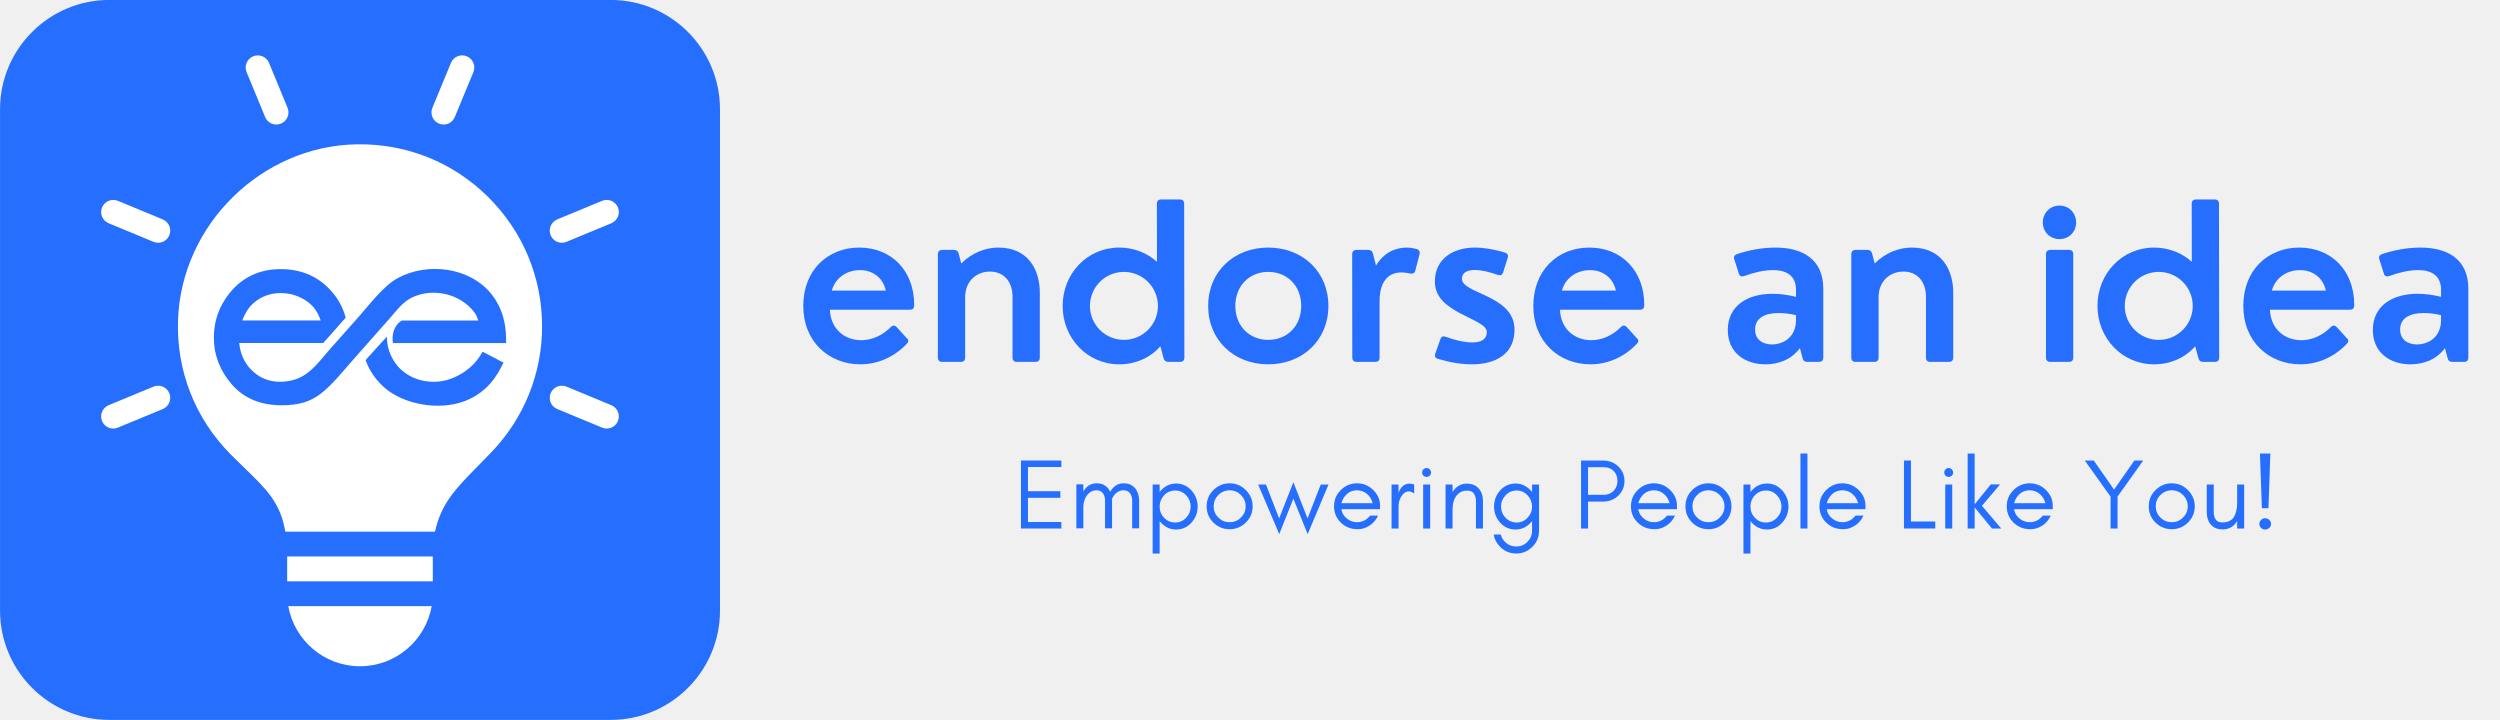
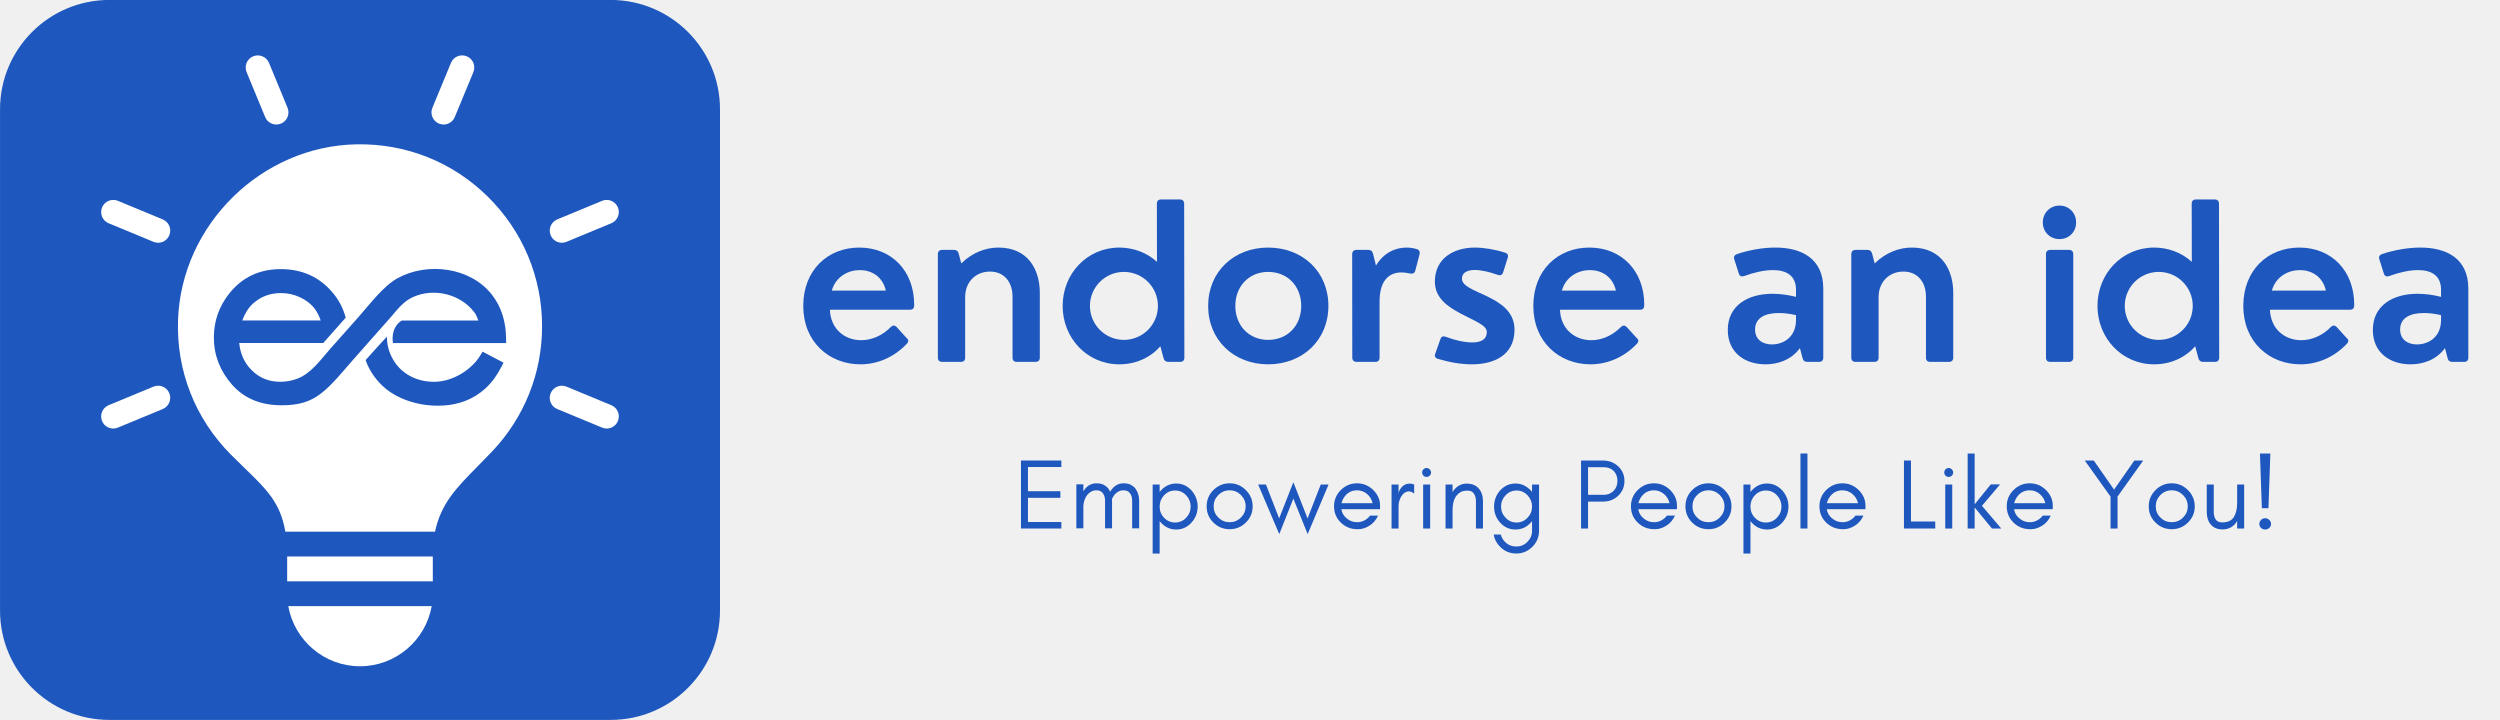
<svg xmlns="http://www.w3.org/2000/svg" width="2000" zoomAndPan="magnify" viewBox="0 0 1500 432" height="576" preserveAspectRatio="xMidYMid meet" version="1.0">
  <defs>
    <g />
-     <clipPath id="b6f554f977">
+     <clipPath id="3e43b210d1">
      <path d="M 123 158.039 L 309 158.039 L 309 245.133 L 123 245.133 Z M 123 158.039 " clip-rule="nonzero" />
    </clipPath>
-     <clipPath id="fce9300887">
+     <clipPath id="a228197467">
      <path d="M 289.469 186.633 C 289.211 186.297 288.957 185.961 288.703 185.625 C 279.906 174.02 263.023 169.973 249.742 175.941 C 243.312 178.836 239.648 184.164 235.098 189.309 L 211.586 215.895 C 205.352 222.941 198.125 232.137 190.688 237.691 C 184.238 242.504 177.207 244.812 166.18 244.812 C 153.754 244.812 142.645 241 134.406 231.473 C 127.035 222.949 123.035 213.035 123.035 201.719 C 123.035 191.34 126.285 182 132.703 173.852 C 141.035 163.273 152.195 158.188 165.625 158.188 C 179.41 158.188 190.891 163.375 199.48 174.207 C 203.066 178.734 205.473 183.742 206.914 189.066 L 192.629 205.199 L 139.172 205.199 C 139.812 211.625 142.129 217.406 146.785 222.184 C 151.863 227.398 158.016 229.867 165.285 229.867 C 168.895 229.867 172.414 229.246 175.805 228.012 C 184.965 224.68 190.965 215.766 197.375 208.551 C 203.238 201.957 209.098 195.359 214.957 188.762 C 222.113 180.707 230.93 168.836 240.004 163.906 C 259.07 153.555 286.066 156.992 299.77 174.262 C 306.207 182.379 308.84 192.059 308.934 202.328 C 308.941 203.305 308.953 204.281 308.961 205.254 C 284.961 205.254 260.961 205.254 236.961 205.254 C 236.203 200.297 237.215 194.215 242.598 190.891 C 258.824 190.891 275.047 190.891 291.27 190.891 C 290.77 189.434 290.176 187.996 289.469 186.633 Z M 292.57 213.043 C 293.043 212.262 293.516 211.48 293.984 210.703 C 298.43 213.039 302.875 215.375 307.32 217.715 C 306.879 218.566 306.441 219.418 306 220.273 C 303.383 225.348 300.086 230.195 295.844 234.051 C 292.004 237.547 287.637 240.266 282.785 242.113 C 266.082 248.473 242.758 244.379 230.289 232.422 C 225.262 227.602 221.684 222.133 219.578 216.043 C 222.441 212.863 225.309 209.688 228.176 206.508 C 229.828 204.711 231.488 202.922 233.145 201.125 C 233.145 201.199 233.141 201.277 233.141 201.355 C 233.141 206.5 234.469 211.266 237.055 215.715 C 239.648 220.18 243.207 223.656 247.738 226.137 C 252.516 228.746 257.73 229.867 263.152 229.867 C 274.98 229.867 287.02 222.25 292.57 213.043 Z M 190.984 190.836 C 189.996 187.98 188.66 185.195 186.797 182.887 C 184.367 179.871 181.227 177.676 177.73 176.059 C 173.941 174.305 169.945 173.426 165.77 173.426 C 159.023 173.426 153.137 175.484 148.082 179.973 C 144.852 182.84 142.652 186.766 141.109 190.836 Z M 190.984 190.836 " clip-rule="nonzero" />
    </clipPath>
-     <clipPath id="867bd25146">
+     <clipPath id="d98e8dd7cf">
      <path d="M 128.207 161.328 L 303.777 161.328 L 303.777 243.469 L 128.207 243.469 Z M 128.207 161.328 " clip-rule="nonzero" />
    </clipPath>
-     <clipPath id="78ba29b0ac">
+     <clipPath id="8ea9c5344a">
      <path d="M 285.285 188.297 C 285.043 187.98 284.805 187.66 284.562 187.344 C 276.266 176.398 260.344 172.586 247.82 178.215 C 241.754 180.945 238.301 185.969 234.008 190.82 L 211.832 215.895 C 205.949 222.539 199.137 231.215 192.121 236.449 C 186.039 240.992 179.41 243.168 169.008 243.168 C 157.289 243.168 146.809 239.57 139.043 230.59 C 132.09 222.547 128.316 213.199 128.316 202.523 C 128.316 192.734 131.383 183.93 137.434 176.242 C 145.293 166.266 155.816 161.469 168.484 161.469 C 181.484 161.469 192.312 166.363 200.414 176.578 C 203.797 180.848 206.066 185.57 207.426 190.594 L 193.949 205.809 L 143.535 205.809 C 144.137 211.867 146.324 217.32 150.715 221.824 C 155.504 226.742 161.309 229.074 168.164 229.074 C 171.566 229.074 174.887 228.484 178.086 227.32 C 186.727 224.18 192.383 215.773 198.43 208.969 C 203.957 202.75 209.484 196.527 215.012 190.305 C 221.758 182.707 230.078 171.512 238.637 166.863 C 256.617 157.102 282.078 160.34 295 176.629 C 301.07 184.285 303.555 193.414 303.645 203.098 C 303.652 204.02 303.66 204.941 303.668 205.859 C 281.035 205.859 258.398 205.859 235.762 205.859 C 235.051 201.184 236 195.449 241.082 192.312 C 256.383 192.312 271.684 192.312 286.984 192.312 C 286.512 190.938 285.953 189.582 285.285 188.297 Z M 288.211 213.203 C 288.656 212.469 289.102 211.734 289.543 210.996 C 293.734 213.203 297.93 215.406 302.121 217.609 C 301.707 218.414 301.293 219.219 300.879 220.023 C 298.41 224.809 295.297 229.379 291.297 233.02 C 287.676 236.312 283.559 238.879 278.98 240.621 C 263.23 246.621 241.23 242.762 229.469 231.48 C 224.73 226.934 221.355 221.777 219.367 216.035 C 222.07 213.035 224.773 210.039 227.477 207.043 C 229.039 205.348 230.602 203.656 232.164 201.965 C 232.164 202.035 232.16 202.109 232.16 202.18 C 232.16 207.031 233.414 211.527 235.852 215.723 C 238.297 219.938 241.652 223.215 245.93 225.555 C 250.434 228.016 255.352 229.074 260.469 229.074 C 271.621 229.074 282.973 221.887 288.211 213.203 Z M 192.402 192.262 C 191.473 189.566 190.211 186.941 188.453 184.762 C 186.16 181.918 183.199 179.848 179.902 178.324 C 176.328 176.668 172.559 175.84 168.621 175.84 C 162.258 175.84 156.703 177.781 151.941 182.016 C 148.895 184.719 146.816 188.422 145.359 192.262 Z M 192.402 192.262 " clip-rule="nonzero" />
    </clipPath>
  </defs>
-   <g fill="#266ffe" fill-opacity="1">
+   <g fill="#1e57be" fill-opacity="1">
    <g transform="translate(476.1792, 217.1326)">
      <g>
        <path d="M 39.402 -68.59 C 20.242 -68.59 5.773 -54.82 5.773 -33.566 C 5.773 -12.055 21.258 1.461 40.102 1.461 C 50.316 1.461 60.277 -2.855 67.766 -10.723 C 69.098 -12.055 69.098 -13.324 67.828 -14.277 L 61.609 -21.129 C 60.406 -22.082 59.453 -22.02 58.25 -20.875 C 53.234 -15.734 46.766 -13.008 40.547 -13.008 C 30.773 -13.008 22.207 -19.543 21.766 -31.281 L 69.543 -31.281 C 71.383 -31.281 72.336 -31.918 72.336 -34.199 C 72.336 -54.82 58.566 -68.59 39.402 -68.59 Z M 39.719 -55.074 C 46.637 -55.074 53.363 -51.332 55.328 -42.766 L 22.906 -42.766 C 25.316 -51.395 32.996 -55.074 39.719 -55.074 Z M 39.719 -55.074 " />
      </g>
    </g>
  </g>
-   <g fill="#266ffe" fill-opacity="1">
+   <g fill="#1e57be" fill-opacity="1">
    <g transform="translate(554.0291, 217.1326)">
      <g>
        <path d="M 44.988 -68.59 C 37.5 -68.59 29.441 -65.672 22.715 -59.074 L 21.191 -64.91 C 20.812 -66.496 19.797 -67.195 18.336 -67.195 L 11.293 -67.195 C 9.645 -67.195 8.691 -66.242 8.691 -64.594 L 8.691 -2.602 C 8.691 -0.887 9.645 0 11.293 0 L 22.461 0 C 24.176 0 25.062 -0.887 25.062 -2.602 L 25.062 -38.77 C 25.062 -48.352 31.727 -54.188 39.973 -54.188 C 48.414 -54.188 53.488 -47.969 53.488 -39.148 L 53.488 -2.602 C 53.488 -0.887 54.379 0 56.09 0 L 67.258 0 C 68.91 0 69.859 -0.887 69.859 -2.602 L 69.859 -41.496 C 69.859 -54.695 63.324 -68.59 44.988 -68.59 Z M 44.988 -68.59 " />
      </g>
    </g>
  </g>
-   <g fill="#266ffe" fill-opacity="1">
+   <g fill="#1e57be" fill-opacity="1">
    <g transform="translate(631.8791, 217.1326)">
      <g>
        <path d="M 78.617 -94.859 C 78.617 -96.574 77.664 -97.461 76.016 -97.461 L 64.848 -97.461 C 63.133 -97.461 62.246 -96.574 62.246 -94.859 L 62.309 -60.023 C 56.281 -65.547 48.16 -68.59 39.719 -68.59 C 20.367 -68.59 5.711 -52.918 5.711 -33.566 C 5.711 -14.277 20.367 1.461 39.719 1.461 C 49.43 1.461 58.375 -2.473 64.34 -9.391 L 66.242 -2.285 C 66.625 -0.699 67.641 0 69.098 0 L 76.141 0 C 77.793 0 78.742 -0.887 78.742 -2.602 Z M 42.449 -13.199 C 31.219 -13.199 22.082 -22.336 22.082 -33.566 C 22.082 -44.859 31.219 -53.996 42.449 -53.996 C 53.742 -53.996 62.879 -44.859 62.879 -33.566 C 62.879 -22.336 53.742 -13.199 42.449 -13.199 Z M 42.449 -13.199 " />
      </g>
    </g>
  </g>
-   <g fill="#266ffe" fill-opacity="1">
+   <g fill="#1e57be" fill-opacity="1">
    <g transform="translate(719.3095, 217.1326)">
      <g>
        <path d="M 41.562 1.461 C 62.184 1.461 77.727 -13.008 77.727 -33.566 C 77.727 -54.188 62.184 -68.59 41.562 -68.59 C 21.129 -68.59 5.582 -54.188 5.582 -33.566 C 5.582 -13.008 21.129 1.461 41.562 1.461 Z M 41.562 -13.199 C 30.203 -13.199 21.891 -21.699 21.891 -33.566 C 21.891 -45.496 30.203 -53.996 41.562 -53.996 C 53.172 -53.996 61.422 -45.496 61.422 -33.566 C 61.422 -21.699 53.172 -13.199 41.562 -13.199 Z M 41.562 -13.199 " />
      </g>
    </g>
  </g>
-   <g fill="#266ffe" fill-opacity="1">
+   <g fill="#1e57be" fill-opacity="1">
    <g transform="translate(802.6793, 217.1326)">
      <g>
        <path d="M 22.461 0 C 24.176 0 25.062 -0.887 25.062 -2.602 L 25.062 -36.23 C 25.062 -47.715 29.82 -53.68 38.262 -53.68 C 39.594 -53.68 41.371 -53.488 43.336 -53.047 C 44.988 -52.664 46.129 -53.234 46.512 -54.82 L 49.047 -64.531 C 49.43 -66.055 48.859 -67.258 47.336 -67.703 C 45.242 -68.273 43.148 -68.59 41.309 -68.59 C 34.516 -68.59 27.602 -65.547 22.906 -57.805 L 21.129 -64.91 C 20.75 -66.496 19.734 -67.195 18.273 -67.195 L 11.23 -67.195 C 9.582 -67.195 8.629 -66.242 8.629 -64.594 L 8.691 -2.602 C 8.691 -0.887 9.645 0 11.293 0 Z M 22.461 0 " />
      </g>
    </g>
  </g>
-   <g fill="#266ffe" fill-opacity="1">
+   <g fill="#1e57be" fill-opacity="1">
    <g transform="translate(854.6427, 217.1326)">
      <g>
        <path d="M 28.555 1.461 C 41.371 1.461 54.062 -3.742 54.062 -19.352 C 54.062 -30.328 45.367 -35.598 37.184 -39.531 C 29.633 -43.148 22.523 -45.496 22.523 -49.938 C 22.523 -53.488 25.633 -55.141 30.203 -55.141 C 34.074 -55.141 39.086 -53.996 43.973 -52.219 C 45.621 -51.648 46.766 -52.156 47.27 -53.809 L 49.938 -62.309 C 50.57 -63.961 49.871 -65.102 48.352 -65.547 C 42.004 -67.574 35.469 -68.59 30.203 -68.59 C 17.766 -68.59 6.281 -62.246 6.281 -48.16 C 6.281 -38.199 14.148 -33.059 21.891 -28.934 C 29.566 -24.809 37.438 -22.082 37.438 -18.02 C 37.438 -13.262 33.758 -11.676 28.742 -11.676 C 24.238 -11.676 18.527 -12.879 12.879 -15.039 C 11.105 -15.672 10.152 -15.227 9.582 -13.641 L 6.535 -5.012 C 5.965 -3.555 6.281 -2.348 8.25 -1.777 C 15.547 0.379 22.207 1.461 28.555 1.461 Z M 28.555 1.461 " />
      </g>
    </g>
  </g>
-   <g fill="#266ffe" fill-opacity="1">
+   <g fill="#1e57be" fill-opacity="1">
    <g transform="translate(914.2198, 217.1326)">
      <g>
        <path d="M 39.402 -68.59 C 20.242 -68.59 5.773 -54.82 5.773 -33.566 C 5.773 -12.055 21.258 1.461 40.102 1.461 C 50.316 1.461 60.277 -2.855 67.766 -10.723 C 69.098 -12.055 69.098 -13.324 67.828 -14.277 L 61.609 -21.129 C 60.406 -22.082 59.453 -22.02 58.25 -20.875 C 53.234 -15.734 46.766 -13.008 40.547 -13.008 C 30.773 -13.008 22.207 -19.543 21.766 -31.281 L 69.543 -31.281 C 71.383 -31.281 72.336 -31.918 72.336 -34.199 C 72.336 -54.82 58.566 -68.59 39.402 -68.59 Z M 39.719 -55.074 C 46.637 -55.074 53.363 -51.332 55.328 -42.766 L 22.906 -42.766 C 25.316 -51.395 32.996 -55.074 39.719 -55.074 Z M 39.719 -55.074 " />
      </g>
    </g>
  </g>
-   <g fill="#266ffe" fill-opacity="1">
+   <g fill="#1e57be" fill-opacity="1">
    <g transform="translate(992.0698, 217.1326)">
      <g />
    </g>
  </g>
-   <g fill="#266ffe" fill-opacity="1">
+   <g fill="#1e57be" fill-opacity="1">
    <g transform="translate(1031.026, 217.1326)">
      <g>
        <path d="M 34.199 -68.59 C 26.777 -68.59 18.781 -67.195 11.23 -64.719 C 9.645 -64.148 9.012 -63.07 9.582 -61.422 L 12.246 -53.047 C 12.754 -51.395 13.895 -50.953 15.547 -51.523 C 21.383 -53.68 27.473 -55.074 32.742 -55.074 C 40.609 -55.074 46.574 -51.965 46.574 -43.273 L 46.574 -39.023 C 41.75 -40.227 36.992 -40.863 32.488 -40.863 C 17.387 -40.863 5.648 -33.629 5.648 -19.164 C 5.648 -5.203 16.309 1.461 28.234 1.461 C 35.469 1.461 43.527 -0.953 48.922 -8.25 L 50.508 -2.285 C 50.824 -0.699 51.84 0 53.363 0 L 60.344 0 C 62.055 0 62.945 -0.887 62.945 -2.602 L 62.945 -43.973 C 62.945 -61.93 50 -68.59 34.199 -68.59 Z M 32.168 -10.469 C 26.715 -10.469 22.02 -13.262 22.02 -19.418 C 22.02 -26.523 28.172 -29.316 36.293 -29.316 C 39.594 -29.316 43.02 -28.871 46.574 -28.047 L 46.574 -25.191 C 46.574 -14.148 38.199 -10.469 32.168 -10.469 Z M 32.168 -10.469 " />
      </g>
    </g>
  </g>
-   <g fill="#266ffe" fill-opacity="1">
+   <g fill="#1e57be" fill-opacity="1">
    <g transform="translate(1102.087, 217.1326)">
      <g>
        <path d="M 44.988 -68.59 C 37.5 -68.59 29.441 -65.672 22.715 -59.074 L 21.191 -64.91 C 20.812 -66.496 19.797 -67.195 18.336 -67.195 L 11.293 -67.195 C 9.645 -67.195 8.691 -66.242 8.691 -64.594 L 8.691 -2.602 C 8.691 -0.887 9.645 0 11.293 0 L 22.461 0 C 24.176 0 25.062 -0.887 25.062 -2.602 L 25.062 -38.77 C 25.062 -48.352 31.727 -54.188 39.973 -54.188 C 48.414 -54.188 53.488 -47.969 53.488 -39.148 L 53.488 -2.602 C 53.488 -0.887 54.379 0 56.09 0 L 67.258 0 C 68.91 0 69.859 -0.887 69.859 -2.602 L 69.859 -41.496 C 69.859 -54.695 63.324 -68.59 44.988 -68.59 Z M 44.988 -68.59 " />
      </g>
    </g>
  </g>
-   <g fill="#266ffe" fill-opacity="1">
+   <g fill="#1e57be" fill-opacity="1">
    <g transform="translate(1179.937, 217.1326)">
      <g />
    </g>
  </g>
-   <g fill="#266ffe" fill-opacity="1">
+   <g fill="#1e57be" fill-opacity="1">
    <g transform="translate(1218.894, 217.1326)">
      <g>
        <path d="M 16.816 -73.668 C 22.523 -73.668 26.777 -77.98 26.777 -83.691 C 26.777 -89.34 22.523 -93.781 16.816 -93.781 C 11.105 -93.781 6.789 -89.34 6.789 -83.691 C 6.789 -77.98 11.105 -73.668 16.816 -73.668 Z M 22.461 0 C 24.176 0 25.062 -0.887 25.062 -2.602 L 25.062 -64.594 C 25.062 -66.242 24.176 -67.195 22.461 -67.195 L 11.293 -67.195 C 9.645 -67.195 8.691 -66.242 8.691 -64.594 L 8.691 -2.602 C 8.691 -0.887 9.645 0 11.293 0 Z M 22.461 0 " />
      </g>
    </g>
  </g>
-   <g fill="#266ffe" fill-opacity="1">
+   <g fill="#1e57be" fill-opacity="1">
    <g transform="translate(1252.775, 217.1326)">
      <g>
        <path d="M 78.617 -94.859 C 78.617 -96.574 77.664 -97.461 76.016 -97.461 L 64.848 -97.461 C 63.133 -97.461 62.246 -96.574 62.246 -94.859 L 62.309 -60.023 C 56.281 -65.547 48.16 -68.59 39.719 -68.59 C 20.367 -68.59 5.711 -52.918 5.711 -33.566 C 5.711 -14.277 20.367 1.461 39.719 1.461 C 49.43 1.461 58.375 -2.473 64.34 -9.391 L 66.242 -2.285 C 66.625 -0.699 67.641 0 69.098 0 L 76.141 0 C 77.793 0 78.742 -0.887 78.742 -2.602 Z M 42.449 -13.199 C 31.219 -13.199 22.082 -22.336 22.082 -33.566 C 22.082 -44.859 31.219 -53.996 42.449 -53.996 C 53.742 -53.996 62.879 -44.859 62.879 -33.566 C 62.879 -22.336 53.742 -13.199 42.449 -13.199 Z M 42.449 -13.199 " />
      </g>
    </g>
  </g>
-   <g fill="#266ffe" fill-opacity="1">
+   <g fill="#1e57be" fill-opacity="1">
    <g transform="translate(1340.205, 217.1326)">
      <g>
        <path d="M 39.402 -68.59 C 20.242 -68.59 5.773 -54.82 5.773 -33.566 C 5.773 -12.055 21.258 1.461 40.102 1.461 C 50.316 1.461 60.277 -2.855 67.766 -10.723 C 69.098 -12.055 69.098 -13.324 67.828 -14.277 L 61.609 -21.129 C 60.406 -22.082 59.453 -22.02 58.25 -20.875 C 53.234 -15.734 46.766 -13.008 40.547 -13.008 C 30.773 -13.008 22.207 -19.543 21.766 -31.281 L 69.543 -31.281 C 71.383 -31.281 72.336 -31.918 72.336 -34.199 C 72.336 -54.82 58.566 -68.59 39.402 -68.59 Z M 39.719 -55.074 C 46.637 -55.074 53.363 -51.332 55.328 -42.766 L 22.906 -42.766 C 25.316 -51.395 32.996 -55.074 39.719 -55.074 Z M 39.719 -55.074 " />
      </g>
    </g>
  </g>
-   <g fill="#266ffe" fill-opacity="1">
+   <g fill="#1e57be" fill-opacity="1">
    <g transform="translate(1418.055, 217.1326)">
      <g>
        <path d="M 34.199 -68.59 C 26.777 -68.59 18.781 -67.195 11.23 -64.719 C 9.645 -64.148 9.012 -63.07 9.582 -61.422 L 12.246 -53.047 C 12.754 -51.395 13.895 -50.953 15.547 -51.523 C 21.383 -53.68 27.473 -55.074 32.742 -55.074 C 40.609 -55.074 46.574 -51.965 46.574 -43.273 L 46.574 -39.023 C 41.75 -40.227 36.992 -40.863 32.488 -40.863 C 17.387 -40.863 5.648 -33.629 5.648 -19.164 C 5.648 -5.203 16.309 1.461 28.234 1.461 C 35.469 1.461 43.527 -0.953 48.922 -8.25 L 50.508 -2.285 C 50.824 -0.699 51.84 0 53.363 0 L 60.344 0 C 62.055 0 62.945 -0.887 62.945 -2.602 L 62.945 -43.973 C 62.945 -61.93 50 -68.59 34.199 -68.59 Z M 32.168 -10.469 C 26.715 -10.469 22.02 -13.262 22.02 -19.418 C 22.02 -26.523 28.172 -29.316 36.293 -29.316 C 39.594 -29.316 43.02 -28.871 46.574 -28.047 L 46.574 -25.191 C 46.574 -14.148 38.199 -10.469 32.168 -10.469 Z M 32.168 -10.469 " />
      </g>
    </g>
  </g>
-   <g fill="#266ffe" fill-opacity="1">
+   <g fill="#1e57be" fill-opacity="1">
    <g transform="translate(608.0737, 317.108)">
      <g>
        <path d="M 28.738 0 L 28.738 -3.898 L 8.699 -3.898 L 8.699 -18.422 L 28.141 -18.422 L 28.141 -22.379 L 8.699 -22.379 L 8.699 -36.898 L 28.738 -36.898 L 28.738 -40.801 L 4.5 -40.801 L 4.5 0 Z M 28.738 0 " />
      </g>
    </g>
  </g>
-   <g fill="#266ffe" fill-opacity="1">
+   <g fill="#1e57be" fill-opacity="1">
    <g transform="translate(641.3137, 317.108)">
      <g>
        <path d="M 37.98 -0.121 L 42.18 -0.121 L 42.18 -16.621 C 42.18 -19.559 41.398 -22.02 39.961 -23.941 C 39.238 -24.898 38.281 -25.621 37.199 -26.219 C 36.059 -26.82 34.559 -27.121 32.762 -27.121 C 30.898 -27.121 29.281 -26.578 27.898 -25.621 C 26.641 -24.66 25.621 -23.52 24.781 -22.078 C 24.48 -22.738 24.121 -23.34 23.699 -23.941 C 22.98 -24.898 22.02 -25.621 20.941 -26.219 C 19.801 -26.82 18.301 -27.121 16.5 -27.121 C 14.641 -27.121 13.02 -26.578 11.641 -25.621 C 10.441 -24.719 9.48 -23.641 8.699 -22.262 L 8.699 -26.52 L 4.5 -26.52 L 4.5 -0.121 L 8.699 -0.121 L 8.699 -13.621 C 8.879 -15.719 9.422 -17.578 10.32 -19.078 C 10.922 -20.16 11.82 -21.121 12.898 -21.84 C 13.98 -22.559 15.121 -22.922 16.379 -22.922 C 17.578 -22.922 18.539 -22.68 19.141 -22.32 C 20.82 -21.238 21.719 -19.32 21.719 -16.621 L 21.719 -0.121 L 25.922 -0.121 L 25.922 -16.621 C 25.922 -16.922 25.859 -17.281 25.859 -17.578 C 26.039 -18.121 26.281 -18.602 26.578 -19.078 C 27.18 -20.16 28.078 -21.121 29.16 -21.84 C 30.238 -22.559 31.379 -22.922 32.641 -22.922 C 33.84 -22.922 34.801 -22.68 35.398 -22.32 C 37.078 -21.238 37.98 -19.32 37.98 -16.621 Z M 37.98 -0.121 " />
      </g>
    </g>
  </g>
-   <g fill="#266ffe" fill-opacity="1">
+   <g fill="#1e57be" fill-opacity="1">
    <g transform="translate(687.0936, 317.108)">
      <g>
        <path d="M 8.699 15 L 8.699 -4.5 C 8.879 -4.141 9.18 -3.84 9.422 -3.602 C 11.941 -0.781 15 0.602 18.66 0.602 C 22.262 0.602 25.32 -0.781 27.84 -3.602 C 30.238 -6.301 31.5 -9.48 31.5 -13.199 C 31.5 -16.859 30.238 -20.039 27.84 -22.801 C 25.32 -25.559 22.262 -27 18.66 -27 C 15 -27 11.941 -25.559 9.422 -22.801 C 9.18 -22.5 8.879 -22.199 8.699 -21.84 L 8.699 -26.398 L 4.5 -26.398 L 4.5 15 Z M 27.301 -13.199 C 27.301 -10.621 26.398 -8.34 24.602 -6.48 C 22.801 -4.559 20.578 -3.602 18 -3.602 C 15.359 -3.602 13.141 -4.559 11.34 -6.48 C 9.539 -8.34 8.699 -10.621 8.699 -13.199 C 8.699 -15.719 9.539 -18 11.34 -19.922 C 13.141 -21.84 15.359 -22.801 18 -22.801 C 20.578 -22.801 22.801 -21.84 24.602 -19.922 C 26.398 -18 27.301 -15.719 27.301 -13.199 Z M 27.301 -13.199 " />
      </g>
    </g>
  </g>
-   <g fill="#266ffe" fill-opacity="1">
+   <g fill="#1e57be" fill-opacity="1">
    <g transform="translate(721.2936, 317.108)">
      <g>
        <path d="M 26.102 -13.32 C 26.102 -10.68 25.141 -8.461 23.281 -6.602 C 21.359 -4.68 19.141 -3.781 16.5 -3.781 C 13.859 -3.781 11.578 -4.68 9.719 -6.602 C 7.801 -8.461 6.898 -10.68 6.898 -13.32 C 6.898 -15.961 7.801 -18.18 9.719 -20.102 C 11.578 -21.961 13.859 -22.922 16.5 -22.922 C 19.141 -22.922 21.359 -21.961 23.281 -20.102 C 25.141 -18.18 26.102 -15.961 26.102 -13.32 Z M 30.301 -13.32 C 30.301 -17.102 28.922 -20.34 26.219 -23.039 C 23.52 -25.738 20.281 -27.121 16.5 -27.121 C 12.66 -27.121 9.422 -25.738 6.719 -23.039 C 4.02 -20.34 2.699 -17.102 2.699 -13.32 C 2.699 -9.48 4.02 -6.238 6.719 -3.602 C 9.422 -0.898 12.719 0.422 16.5 0.422 C 20.219 0.422 23.52 -0.898 26.219 -3.602 C 28.922 -6.238 30.301 -9.48 30.301 -13.32 Z M 30.301 -13.32 " />
      </g>
    </g>
  </g>
-   <g fill="#266ffe" fill-opacity="1">
+   <g fill="#1e57be" fill-opacity="1">
    <g transform="translate(754.2936, 317.108)">
      <g>
        <path d="M 30.301 3.359 L 42.84 -26.398 L 38.16 -26.398 L 30.238 -6.059 L 21.719 -27.781 L 13.199 -6.059 L 5.281 -26.398 L 0.602 -26.398 L 13.262 3.359 L 21.719 -17.941 Z M 30.301 3.359 " />
      </g>
    </g>
  </g>
-   <g fill="#266ffe" fill-opacity="1">
+   <g fill="#1e57be" fill-opacity="1">
    <g transform="translate(797.7335, 317.108)">
      <g>
        <path d="M 30.301 -13.801 C 30.301 -17.398 28.859 -20.52 26.102 -23.219 C 23.398 -25.801 20.16 -27.121 16.5 -27.121 C 12.66 -27.121 9.422 -25.738 6.719 -23.039 C 4.02 -20.34 2.699 -17.102 2.699 -13.32 C 2.699 -9.48 4.02 -6.238 6.719 -3.602 C 7.98 -2.34 9.422 -1.379 11.102 -0.66 C 12.781 0.059 14.762 0.422 17.102 0.422 C 19.441 0.422 21.719 -0.301 24 -1.738 C 26.281 -3.18 27.961 -5.219 29.102 -7.738 L 24.301 -7.738 C 23.34 -6.48 22.199 -5.52 20.82 -4.801 C 19.441 -4.078 18 -3.781 16.5 -3.781 C 14.219 -3.781 12.18 -4.5 10.379 -6 C 8.578 -7.441 7.441 -9.301 7.078 -11.578 L 30.301 -11.578 Z M 25.859 -15.18 L 7.141 -15.18 C 7.379 -16.262 7.801 -17.281 8.398 -18.238 C 10.32 -21.359 13.02 -22.922 16.5 -22.922 C 18.719 -22.922 20.699 -22.199 22.441 -20.762 C 24.238 -19.262 25.32 -17.398 25.859 -15.18 Z M 25.859 -15.18 " />
      </g>
    </g>
  </g>
-   <g fill="#266ffe" fill-opacity="1">
+   <g fill="#1e57be" fill-opacity="1">
    <g transform="translate(830.4335, 317.108)">
      <g>
        <path d="M 18.059 -20.941 L 18.059 -26.398 C 17.219 -26.762 16.32 -26.941 15.422 -26.941 C 12.422 -26.941 10.262 -25.262 8.879 -22.02 L 8.699 -20.941 L 8.699 -26.398 L 4.5 -26.398 L 4.5 0 L 8.699 0 L 8.699 -13.199 C 8.699 -15.359 9.18 -17.281 10.199 -19.02 C 10.68 -19.922 11.34 -20.699 12.121 -21.301 C 12.898 -21.898 13.859 -22.262 14.941 -22.262 C 16.02 -22.262 17.039 -21.781 18.059 -20.941 Z M 18.059 -20.941 " />
      </g>
    </g>
  </g>
-   <g fill="#266ffe" fill-opacity="1">
+   <g fill="#1e57be" fill-opacity="1">
    <g transform="translate(849.0935, 317.108)">
      <g>
        <path d="M 8.762 -35.52 C 8.219 -36 7.559 -36.301 6.84 -36.301 C 6.121 -36.301 5.461 -36 4.98 -35.52 C 4.441 -34.98 4.199 -34.32 4.199 -33.602 C 4.199 -32.879 4.441 -32.219 4.98 -31.738 C 5.461 -31.199 6.121 -30.961 6.84 -30.961 C 7.559 -30.961 8.219 -31.199 8.762 -31.738 C 9.238 -32.219 9.539 -32.879 9.539 -33.602 C 9.539 -34.32 9.238 -34.98 8.762 -35.52 Z M 9 0 L 9 -26.398 L 4.801 -26.398 L 4.801 0 Z M 9 0 " />
      </g>
    </g>
  </g>
-   <g fill="#266ffe" fill-opacity="1">
+   <g fill="#1e57be" fill-opacity="1">
    <g transform="translate(862.8335, 317.108)">
      <g>
        <path d="M 22.738 0 L 26.941 0 L 26.941 -16.5 C 26.941 -19.559 26.102 -22.02 24.539 -23.879 C 23.699 -24.84 22.738 -25.559 21.602 -26.102 C 20.398 -26.641 18.898 -26.941 17.039 -26.941 C 15.121 -26.941 13.5 -26.398 12.059 -25.441 C 10.68 -24.539 9.539 -23.34 8.699 -21.84 L 8.699 -26.398 L 4.5 -26.398 L 4.5 0 L 8.699 0 L 8.699 -11.039 C 8.699 -14.398 9.301 -17.039 10.559 -19.02 C 11.281 -20.102 12.18 -21 13.32 -21.719 C 14.398 -22.379 15.898 -22.738 17.699 -22.738 C 19.5 -22.738 20.762 -22.078 21.539 -20.879 C 22.32 -19.68 22.738 -18.18 22.738 -16.5 Z M 22.738 0 " />
      </g>
    </g>
  </g>
-   <g fill="#266ffe" fill-opacity="1">
+   <g fill="#1e57be" fill-opacity="1">
    <g transform="translate(893.3734, 317.108)">
      <g>
        <path d="M 25.859 -13.199 C 25.859 -10.621 24.961 -8.34 23.16 -6.48 C 21.359 -4.559 19.141 -3.602 16.559 -3.602 C 13.98 -3.602 11.762 -4.559 9.961 -6.48 C 8.16 -8.34 7.262 -10.559 7.262 -13.199 C 7.262 -15.781 8.16 -18 9.961 -19.922 C 11.762 -21.84 13.98 -22.801 16.559 -22.801 C 19.141 -22.801 21.359 -21.84 23.16 -19.922 C 24.961 -18 25.859 -15.719 25.859 -13.199 Z M 7.141 3.602 L 2.82 3.602 C 3.301 6.422 4.559 8.879 6.719 10.98 C 9.359 13.68 12.602 15 16.379 15 C 20.102 15 23.34 13.68 26.039 10.98 C 28.68 8.34 30.059 5.102 30.059 1.32 L 30.059 -26.398 L 25.859 -26.398 L 25.859 -21.961 C 25.621 -22.199 25.379 -22.5 25.141 -22.801 C 22.5 -25.559 19.441 -27 15.961 -27 C 12.238 -27 9.18 -25.559 6.66 -22.801 C 4.262 -20.039 3.059 -16.859 3.059 -13.199 C 3.059 -9.48 4.262 -6.301 6.66 -3.602 C 9.18 -0.781 12.238 0.602 15.961 0.602 C 19.559 0.602 22.621 -0.781 25.141 -3.602 C 25.379 -3.84 25.621 -4.141 25.859 -4.379 L 25.859 1.32 C 25.859 3.961 24.898 6.18 23.039 8.039 C 21.18 9.898 18.961 10.801 16.379 10.801 C 13.738 10.801 11.52 9.898 9.66 8.039 C 8.34 6.719 7.5 5.281 7.141 3.602 Z M 7.141 3.602 " />
      </g>
    </g>
  </g>
-   <g fill="#266ffe" fill-opacity="1">
+   <g fill="#1e57be" fill-opacity="1">
    <g transform="translate(927.9334, 317.108)">
      <g />
    </g>
  </g>
-   <g fill="#266ffe" fill-opacity="1">
+   <g fill="#1e57be" fill-opacity="1">
    <g transform="translate(944.1334, 317.108)">
      <g>
        <path d="M 8.699 -20.219 L 8.699 -36.781 L 18.18 -36.781 C 20.641 -36.781 22.621 -36 24.121 -34.5 C 25.559 -32.941 26.34 -31.02 26.34 -28.621 C 26.34 -26.16 25.559 -24.18 24 -22.559 C 22.441 -21 20.52 -20.219 18.18 -20.219 Z M 30.539 -28.5 C 30.539 -32.102 29.219 -35.039 26.699 -37.379 C 24.18 -39.66 21.18 -40.801 17.578 -40.801 L 4.5 -40.801 L 4.5 0 L 8.699 0 L 8.699 -16.141 L 17.578 -16.141 C 21.18 -16.141 24.238 -17.281 26.699 -19.559 C 29.219 -21.961 30.539 -24.898 30.539 -28.5 Z M 30.539 -28.5 " />
      </g>
    </g>
  </g>
-   <g fill="#266ffe" fill-opacity="1">
+   <g fill="#1e57be" fill-opacity="1">
    <g transform="translate(975.8733, 317.108)">
      <g>
        <path d="M 30.301 -13.801 C 30.301 -17.398 28.859 -20.52 26.102 -23.219 C 23.398 -25.801 20.16 -27.121 16.5 -27.121 C 12.66 -27.121 9.422 -25.738 6.719 -23.039 C 4.02 -20.34 2.699 -17.102 2.699 -13.32 C 2.699 -9.48 4.02 -6.238 6.719 -3.602 C 7.98 -2.34 9.422 -1.379 11.102 -0.66 C 12.781 0.059 14.762 0.422 17.102 0.422 C 19.441 0.422 21.719 -0.301 24 -1.738 C 26.281 -3.18 27.961 -5.219 29.102 -7.738 L 24.301 -7.738 C 23.34 -6.48 22.199 -5.52 20.82 -4.801 C 19.441 -4.078 18 -3.781 16.5 -3.781 C 14.219 -3.781 12.18 -4.5 10.379 -6 C 8.578 -7.441 7.441 -9.301 7.078 -11.578 L 30.301 -11.578 Z M 25.859 -15.18 L 7.141 -15.18 C 7.379 -16.262 7.801 -17.281 8.398 -18.238 C 10.32 -21.359 13.02 -22.922 16.5 -22.922 C 18.719 -22.922 20.699 -22.199 22.441 -20.762 C 24.238 -19.262 25.32 -17.398 25.859 -15.18 Z M 25.859 -15.18 " />
      </g>
    </g>
  </g>
-   <g fill="#266ffe" fill-opacity="1">
+   <g fill="#1e57be" fill-opacity="1">
    <g transform="translate(1008.573, 317.108)">
      <g>
        <path d="M 26.102 -13.32 C 26.102 -10.68 25.141 -8.461 23.281 -6.602 C 21.359 -4.68 19.141 -3.781 16.5 -3.781 C 13.859 -3.781 11.578 -4.68 9.719 -6.602 C 7.801 -8.461 6.898 -10.68 6.898 -13.32 C 6.898 -15.961 7.801 -18.18 9.719 -20.102 C 11.578 -21.961 13.859 -22.922 16.5 -22.922 C 19.141 -22.922 21.359 -21.961 23.281 -20.102 C 25.141 -18.18 26.102 -15.961 26.102 -13.32 Z M 30.301 -13.32 C 30.301 -17.102 28.922 -20.34 26.219 -23.039 C 23.52 -25.738 20.281 -27.121 16.5 -27.121 C 12.66 -27.121 9.422 -25.738 6.719 -23.039 C 4.02 -20.34 2.699 -17.102 2.699 -13.32 C 2.699 -9.48 4.02 -6.238 6.719 -3.602 C 9.422 -0.898 12.719 0.422 16.5 0.422 C 20.219 0.422 23.52 -0.898 26.219 -3.602 C 28.922 -6.238 30.301 -9.48 30.301 -13.32 Z M 30.301 -13.32 " />
      </g>
    </g>
  </g>
-   <g fill="#266ffe" fill-opacity="1">
+   <g fill="#1e57be" fill-opacity="1">
    <g transform="translate(1041.573, 317.108)">
      <g>
        <path d="M 8.699 15 L 8.699 -4.5 C 8.879 -4.141 9.18 -3.84 9.422 -3.602 C 11.941 -0.781 15 0.602 18.66 0.602 C 22.262 0.602 25.32 -0.781 27.84 -3.602 C 30.238 -6.301 31.5 -9.48 31.5 -13.199 C 31.5 -16.859 30.238 -20.039 27.84 -22.801 C 25.32 -25.559 22.262 -27 18.66 -27 C 15 -27 11.941 -25.559 9.422 -22.801 C 9.18 -22.5 8.879 -22.199 8.699 -21.84 L 8.699 -26.398 L 4.5 -26.398 L 4.5 15 Z M 27.301 -13.199 C 27.301 -10.621 26.398 -8.34 24.602 -6.48 C 22.801 -4.559 20.578 -3.602 18 -3.602 C 15.359 -3.602 13.141 -4.559 11.34 -6.48 C 9.539 -8.34 8.699 -10.621 8.699 -13.199 C 8.699 -15.719 9.539 -18 11.34 -19.922 C 13.141 -21.84 15.359 -22.801 18 -22.801 C 20.578 -22.801 22.801 -21.84 24.602 -19.922 C 26.398 -18 27.301 -15.719 27.301 -13.199 Z M 27.301 -13.199 " />
      </g>
    </g>
  </g>
-   <g fill="#266ffe" fill-opacity="1">
+   <g fill="#1e57be" fill-opacity="1">
    <g transform="translate(1075.773, 317.108)">
      <g>
        <path d="M 8.699 0 L 8.699 -45 L 4.5 -45 L 4.5 0 Z M 8.699 0 " />
      </g>
    </g>
  </g>
-   <g fill="#266ffe" fill-opacity="1">
+   <g fill="#1e57be" fill-opacity="1">
    <g transform="translate(1088.973, 317.108)">
      <g>
        <path d="M 30.301 -13.801 C 30.301 -17.398 28.859 -20.52 26.102 -23.219 C 23.398 -25.801 20.16 -27.121 16.5 -27.121 C 12.66 -27.121 9.422 -25.738 6.719 -23.039 C 4.02 -20.34 2.699 -17.102 2.699 -13.32 C 2.699 -9.48 4.02 -6.238 6.719 -3.602 C 7.98 -2.34 9.422 -1.379 11.102 -0.66 C 12.781 0.059 14.762 0.422 17.102 0.422 C 19.441 0.422 21.719 -0.301 24 -1.738 C 26.281 -3.18 27.961 -5.219 29.102 -7.738 L 24.301 -7.738 C 23.34 -6.48 22.199 -5.52 20.82 -4.801 C 19.441 -4.078 18 -3.781 16.5 -3.781 C 14.219 -3.781 12.18 -4.5 10.379 -6 C 8.578 -7.441 7.441 -9.301 7.078 -11.578 L 30.301 -11.578 Z M 25.859 -15.18 L 7.141 -15.18 C 7.379 -16.262 7.801 -17.281 8.398 -18.238 C 10.32 -21.359 13.02 -22.922 16.5 -22.922 C 18.719 -22.922 20.699 -22.199 22.441 -20.762 C 24.238 -19.262 25.32 -17.398 25.859 -15.18 Z M 25.859 -15.18 " />
      </g>
    </g>
  </g>
-   <g fill="#266ffe" fill-opacity="1">
+   <g fill="#1e57be" fill-opacity="1">
    <g transform="translate(1121.673, 317.108)">
      <g />
    </g>
  </g>
-   <g fill="#266ffe" fill-opacity="1">
+   <g fill="#1e57be" fill-opacity="1">
    <g transform="translate(1137.873, 317.108)">
      <g>
        <path d="M 8.699 -4.199 L 8.699 -40.801 L 4.5 -40.801 L 4.5 0 L 23.281 0 L 23.281 -4.199 Z M 8.699 -4.199 " />
      </g>
    </g>
  </g>
-   <g fill="#266ffe" fill-opacity="1">
+   <g fill="#1e57be" fill-opacity="1">
    <g transform="translate(1162.353, 317.108)">
      <g>
        <path d="M 8.762 -35.52 C 8.219 -36 7.559 -36.301 6.84 -36.301 C 6.121 -36.301 5.461 -36 4.98 -35.52 C 4.441 -34.98 4.199 -34.32 4.199 -33.602 C 4.199 -32.879 4.441 -32.219 4.98 -31.738 C 5.461 -31.199 6.121 -30.961 6.84 -30.961 C 7.559 -30.961 8.219 -31.199 8.762 -31.738 C 9.238 -32.219 9.539 -32.879 9.539 -33.602 C 9.539 -34.32 9.238 -34.98 8.762 -35.52 Z M 9 0 L 9 -26.398 L 4.801 -26.398 L 4.801 0 Z M 9 0 " />
      </g>
    </g>
  </g>
-   <g fill="#266ffe" fill-opacity="1">
+   <g fill="#1e57be" fill-opacity="1">
    <g transform="translate(1176.093, 317.108)">
      <g>
        <path d="M 8.699 0 L 8.699 -12.66 L 19.078 0 L 24.66 0 L 13.078 -13.621 L 23.941 -26.461 L 18.359 -26.461 L 8.699 -14.52 L 8.699 -45 L 4.5 -45 L 4.5 0 Z M 8.699 0 " />
      </g>
    </g>
  </g>
-   <g fill="#266ffe" fill-opacity="1">
+   <g fill="#1e57be" fill-opacity="1">
    <g transform="translate(1201.353, 317.108)">
      <g>
        <path d="M 30.301 -13.801 C 30.301 -17.398 28.859 -20.52 26.102 -23.219 C 23.398 -25.801 20.16 -27.121 16.5 -27.121 C 12.66 -27.121 9.422 -25.738 6.719 -23.039 C 4.02 -20.34 2.699 -17.102 2.699 -13.32 C 2.699 -9.48 4.02 -6.238 6.719 -3.602 C 7.98 -2.34 9.422 -1.379 11.102 -0.66 C 12.781 0.059 14.762 0.422 17.102 0.422 C 19.441 0.422 21.719 -0.301 24 -1.738 C 26.281 -3.18 27.961 -5.219 29.102 -7.738 L 24.301 -7.738 C 23.34 -6.48 22.199 -5.52 20.82 -4.801 C 19.441 -4.078 18 -3.781 16.5 -3.781 C 14.219 -3.781 12.18 -4.5 10.379 -6 C 8.578 -7.441 7.441 -9.301 7.078 -11.578 L 30.301 -11.578 Z M 25.859 -15.18 L 7.141 -15.18 C 7.379 -16.262 7.801 -17.281 8.398 -18.238 C 10.32 -21.359 13.02 -22.922 16.5 -22.922 C 18.719 -22.922 20.699 -22.199 22.441 -20.762 C 24.238 -19.262 25.32 -17.398 25.859 -15.18 Z M 25.859 -15.18 " />
      </g>
    </g>
  </g>
-   <g fill="#266ffe" fill-opacity="1">
+   <g fill="#1e57be" fill-opacity="1">
    <g transform="translate(1234.053, 317.108)">
      <g />
    </g>
  </g>
-   <g fill="#266ffe" fill-opacity="1">
+   <g fill="#1e57be" fill-opacity="1">
    <g transform="translate(1250.253, 317.108)">
      <g>
        <path d="M 20.281 -19.199 L 35.699 -40.801 L 30.359 -40.801 L 18.18 -23.34 L 6 -40.801 L 0.602 -40.801 L 16.078 -19.141 L 16.078 0 L 20.281 0 Z M 20.281 -19.199 " />
      </g>
    </g>
  </g>
-   <g fill="#266ffe" fill-opacity="1">
+   <g fill="#1e57be" fill-opacity="1">
    <g transform="translate(1286.553, 317.108)">
      <g>
        <path d="M 26.102 -13.32 C 26.102 -10.68 25.141 -8.461 23.281 -6.602 C 21.359 -4.68 19.141 -3.781 16.5 -3.781 C 13.859 -3.781 11.578 -4.68 9.719 -6.602 C 7.801 -8.461 6.898 -10.68 6.898 -13.32 C 6.898 -15.961 7.801 -18.18 9.719 -20.102 C 11.578 -21.961 13.859 -22.922 16.5 -22.922 C 19.141 -22.922 21.359 -21.961 23.281 -20.102 C 25.141 -18.18 26.102 -15.961 26.102 -13.32 Z M 30.301 -13.32 C 30.301 -17.102 28.922 -20.34 26.219 -23.039 C 23.52 -25.738 20.281 -27.121 16.5 -27.121 C 12.66 -27.121 9.422 -25.738 6.719 -23.039 C 4.02 -20.34 2.699 -17.102 2.699 -13.32 C 2.699 -9.48 4.02 -6.238 6.719 -3.602 C 9.422 -0.898 12.719 0.422 16.5 0.422 C 20.219 0.422 23.52 -0.898 26.219 -3.602 C 28.922 -6.238 30.301 -9.48 30.301 -13.32 Z M 30.301 -13.32 " />
      </g>
    </g>
  </g>
-   <g fill="#266ffe" fill-opacity="1">
+   <g fill="#1e57be" fill-opacity="1">
    <g transform="translate(1319.553, 317.108)">
      <g>
        <path d="M 22.738 -4.5 L 22.738 0 L 26.941 0 L 26.941 -26.398 L 22.738 -26.398 L 22.738 -15.359 C 22.738 -11.641 22.02 -8.82 20.641 -6.719 C 19.32 -4.68 16.98 -3.66 13.738 -3.66 C 11.941 -3.66 10.621 -4.262 9.84 -5.461 C 9.059 -6.66 8.699 -8.16 8.699 -9.898 L 8.699 -26.398 L 4.5 -26.398 L 4.5 -9.898 C 4.5 -6.84 5.281 -4.32 6.961 -2.34 C 8.641 -0.422 10.922 0.539 13.922 0.539 C 17.82 0.539 20.762 -1.141 22.738 -4.5 Z M 22.738 -4.5 " />
      </g>
    </g>
  </g>
-   <g fill="#266ffe" fill-opacity="1">
+   <g fill="#1e57be" fill-opacity="1">
    <g transform="translate(1350.093, 317.108)">
      <g>
        <path d="M 11.461 -0.359 C 12.18 -1.02 12.539 -1.801 12.539 -2.762 C 12.539 -3.719 12.18 -4.5 11.461 -5.16 C 10.738 -5.82 9.961 -6.18 9 -6.18 C 8.039 -6.18 7.262 -5.82 6.539 -5.16 C 5.82 -4.441 5.52 -3.66 5.52 -2.762 C 5.52 -1.801 5.82 -1.02 6.539 -0.359 C 7.262 0.301 8.039 0.602 9 0.602 C 9.961 0.602 10.738 0.301 11.461 -0.359 Z M 12.121 -45 L 5.879 -45 L 7.02 -12.18 L 10.98 -12.18 Z M 12.121 -45 " />
      </g>
    </g>
  </g>
  <path fill="#ffffff" d="M 331.832 194.625 C 331.832 224.469 320.457 252.812 299.809 274.422 C 296.883 277.477 294.059 280.355 291.391 283.074 C 277.012 297.66 267.656 307.117 263.719 325.199 L 168.508 325.199 C 165.348 306.727 156.562 298.258 142.574 284.73 C 139.75 282.012 136.797 279.137 133.688 276 C 111.043 253.125 99.152 222.812 100.238 190.633 C 102.285 129.957 153.352 79.773 214.078 78.789 C 245.637 78.32 274.938 90.082 297.246 112.027 C 319.551 133.996 331.832 163.301 331.832 194.625 Z M 186.176 372.562 L 170.371 372.562 C 174.207 394.273 193.199 410.828 215.996 410.828 C 238.797 410.828 257.785 394.273 261.621 372.562 Z M 155.656 61.43 C 156.875 64.41 159.75 66.195 162.781 66.195 C 163.766 66.195 164.777 66.016 165.734 65.602 C 169.672 63.969 171.539 59.461 169.906 55.523 L 158.117 26.973 C 156.484 23.031 151.953 21.195 148.039 22.801 C 144.102 24.434 142.234 28.941 143.867 32.879 Z M 266.234 65.602 C 267.191 65.988 268.203 66.195 269.188 66.195 C 272.219 66.195 275.094 64.41 276.312 61.43 L 288.125 32.879 C 289.758 28.941 287.891 24.406 283.953 22.801 C 280.016 21.168 275.48 23.031 273.875 26.973 L 262.062 55.523 C 260.43 59.461 262.293 63.969 266.234 65.602 Z M 344.422 141.406 C 345.41 141.406 346.418 141.227 347.379 140.812 L 375.902 128.996 C 379.84 127.367 381.707 122.832 380.074 118.918 C 378.441 114.98 373.906 113.117 369.996 114.75 L 341.469 126.562 C 337.531 128.195 335.668 132.727 337.301 136.641 C 338.516 139.621 341.391 141.406 344.422 141.406 Z M 375.902 244.754 L 347.379 232.941 C 343.465 231.309 338.93 233.176 337.301 237.113 C 335.668 241.051 337.531 245.586 341.469 247.191 L 369.996 259.004 C 370.953 259.395 371.965 259.602 372.949 259.602 C 375.98 259.602 378.855 257.812 380.074 254.832 C 381.707 250.922 379.84 246.387 375.902 244.754 Z M 84.617 232.941 L 56.09 244.754 C 52.152 246.387 50.289 250.922 51.922 254.832 C 53.137 257.812 56.039 259.602 59.043 259.602 C 60.027 259.602 61.039 259.418 62 259.004 L 90.523 247.191 C 94.461 245.559 96.328 241.023 94.695 237.113 C 93.09 233.176 88.555 231.309 84.617 232.941 Z M 90.523 126.562 L 62 114.75 C 58.059 113.117 53.527 114.98 51.922 118.918 C 50.289 122.859 52.152 127.391 56.09 128.996 L 84.617 140.812 C 85.574 141.199 86.586 141.406 87.57 141.406 C 90.602 141.406 93.477 139.621 94.695 136.641 C 96.352 132.703 94.461 128.195 90.523 126.562 Z M 185.113 340.98 L 169.672 340.98 L 169.672 356.781 L 262.32 356.781 L 262.32 340.98 Z M 185.113 340.98 " fill-opacity="1" fill-rule="nonzero" />
-   <g clip-path="url(#b6f554f977)">
-     <g clip-path="url(#fce9300887)">
+   <g clip-path="url(#3e43b210d1)">
+     <g clip-path="url(#a228197467)">
      <path fill="#1a4789" d="M 98.668 83.691 L 333.418 83.691 L 333.418 318.441 L 98.668 318.441 Z M 98.668 83.691 " fill-opacity="1" fill-rule="evenodd" />
    </g>
  </g>
-   <path fill="#266ffe" d="M 432 366.305 C 432 402.562 402.613 431.949 366.359 431.949 L 65.66 431.949 C 29.406 431.949 0.016 402.562 0.016 366.305 L 0.016 65.609 C 0.016 29.355 29.406 -0.035 65.66 -0.035 L 366.359 -0.035 C 402.613 -0.035 432 29.355 432 65.609 Z M 432 366.305 " fill-opacity="1" fill-rule="nonzero" />
-   <path fill="#266ffe" d="M 286.25 249.523 L 293.238 195.359 L 239.598 195.359 L 239.598 160.777 C 239.598 145.094 243.973 134.406 266.457 134.406 L 295.117 134.391 L 295.117 85.949 C 290.168 85.289 273.156 83.812 253.328 83.812 C 211.973 83.812 183.676 109.059 183.676 155.418 L 183.676 195.359 L 136.902 195.359 L 136.902 249.523 L 183.676 249.523 L 183.676 388.5 L 239.598 388.5 L 239.598 249.523 Z M 286.25 249.523 " fill-opacity="1" fill-rule="nonzero" />
+   <path fill="#1e57be" d="M 432 366.305 C 432 402.562 402.613 431.949 366.359 431.949 L 65.66 431.949 C 29.406 431.949 0.016 402.562 0.016 366.305 L 0.016 65.609 C 0.016 29.355 29.406 -0.035 65.66 -0.035 L 366.359 -0.035 C 402.613 -0.035 432 29.355 432 65.609 Z M 432 366.305 " fill-opacity="1" fill-rule="nonzero" />
+   <path fill="#1e57be" d="M 286.25 249.523 L 293.238 195.359 L 239.598 195.359 L 239.598 160.777 C 239.598 145.094 243.973 134.406 266.457 134.406 L 295.117 134.391 L 295.117 85.949 C 290.168 85.289 273.156 83.812 253.328 83.812 C 211.973 83.812 183.676 109.059 183.676 155.418 L 183.676 195.359 L 136.902 195.359 L 136.902 249.523 L 183.676 249.523 L 183.676 388.5 L 239.598 388.5 L 239.598 249.523 Z M 286.25 249.523 " fill-opacity="1" fill-rule="nonzero" />
  <path fill="#ffffff" d="M 325.246 195.84 C 325.246 223.988 314.516 250.723 295.043 271.102 C 292.281 273.984 289.617 276.695 287.102 279.262 C 273.539 293.02 264.719 301.938 261.004 318.996 L 171.203 318.996 C 168.223 301.57 159.938 293.582 146.742 280.828 C 144.078 278.262 141.293 275.547 138.363 272.59 C 117.004 251.016 105.789 222.426 106.816 192.078 C 108.746 134.848 156.91 87.516 214.184 86.59 C 243.949 86.148 271.586 97.242 292.625 117.938 C 313.66 138.66 325.246 166.297 325.246 195.84 Z M 187.867 363.664 L 172.961 363.664 C 176.578 384.141 194.488 399.754 215.992 399.754 C 237.496 399.754 255.406 384.141 259.023 363.664 Z M 159.082 70.215 C 160.23 73.027 162.945 74.711 165.805 74.711 C 166.73 74.711 167.684 74.543 168.59 74.152 C 172.301 72.613 174.062 68.359 172.523 64.645 L 161.406 37.719 C 159.863 34.004 155.59 32.27 151.898 33.785 C 148.184 35.324 146.426 39.574 147.965 43.289 Z M 263.375 74.152 C 264.277 74.516 265.23 74.711 266.16 74.711 C 269.02 74.711 271.73 73.027 272.879 70.215 L 284.023 43.289 C 285.562 39.574 283.801 35.297 280.086 33.785 C 276.375 32.242 272.098 34.004 270.582 37.719 L 259.441 64.645 C 257.898 68.359 259.66 72.613 263.375 74.152 Z M 337.121 145.648 C 338.047 145.648 339 145.477 339.906 145.086 L 366.809 133.945 C 370.523 132.406 372.281 128.129 370.742 124.438 C 369.203 120.727 364.93 118.965 361.238 120.504 L 334.336 131.648 C 330.621 133.188 328.859 137.465 330.402 141.152 C 331.551 143.965 334.262 145.648 337.121 145.648 Z M 366.809 243.121 L 339.906 231.98 C 336.215 230.441 331.941 232.199 330.402 235.914 C 328.859 239.629 330.621 243.902 334.336 245.418 L 361.238 256.562 C 362.141 256.93 363.094 257.125 364.023 257.125 C 366.883 257.125 369.594 255.438 370.742 252.629 C 372.281 248.938 370.523 244.66 366.809 243.121 Z M 92.082 231.98 L 65.176 243.121 C 61.465 244.66 59.703 248.938 61.242 252.629 C 62.391 255.438 65.129 257.125 67.965 257.125 C 68.891 257.125 69.844 256.953 70.75 256.562 L 97.652 245.418 C 101.367 243.879 103.125 239.605 101.586 235.914 C 100.07 232.199 95.797 230.441 92.082 231.98 Z M 97.652 131.648 L 70.75 120.504 C 67.035 118.965 62.758 120.727 61.242 124.438 C 59.703 128.152 61.465 132.43 65.176 133.945 L 92.082 145.086 C 92.984 145.453 93.938 145.648 94.867 145.648 C 97.727 145.648 100.438 143.965 101.586 141.152 C 103.148 137.438 101.367 133.188 97.652 131.648 Z M 186.867 333.875 L 172.301 333.875 L 172.301 348.781 L 259.684 348.781 L 259.684 333.875 Z M 186.867 333.875 " fill-opacity="1" fill-rule="nonzero" />
-   <g clip-path="url(#867bd25146)">
-     <g clip-path="url(#78ba29b0ac)">
-       <path fill="#266ffe" d="M 105.336 91.211 L 326.734 91.211 L 326.734 312.609 L 105.336 312.609 Z M 105.336 91.211 " fill-opacity="1" fill-rule="evenodd" />
+   <g clip-path="url(#d98e8dd7cf)">
+     <g clip-path="url(#8ea9c5344a)">
+       <path fill="#1e57be" d="M 105.336 91.211 L 326.734 91.211 L 326.734 312.609 L 105.336 312.609 Z M 105.336 91.211 " fill-opacity="1" fill-rule="evenodd" />
    </g>
  </g>
</svg>
